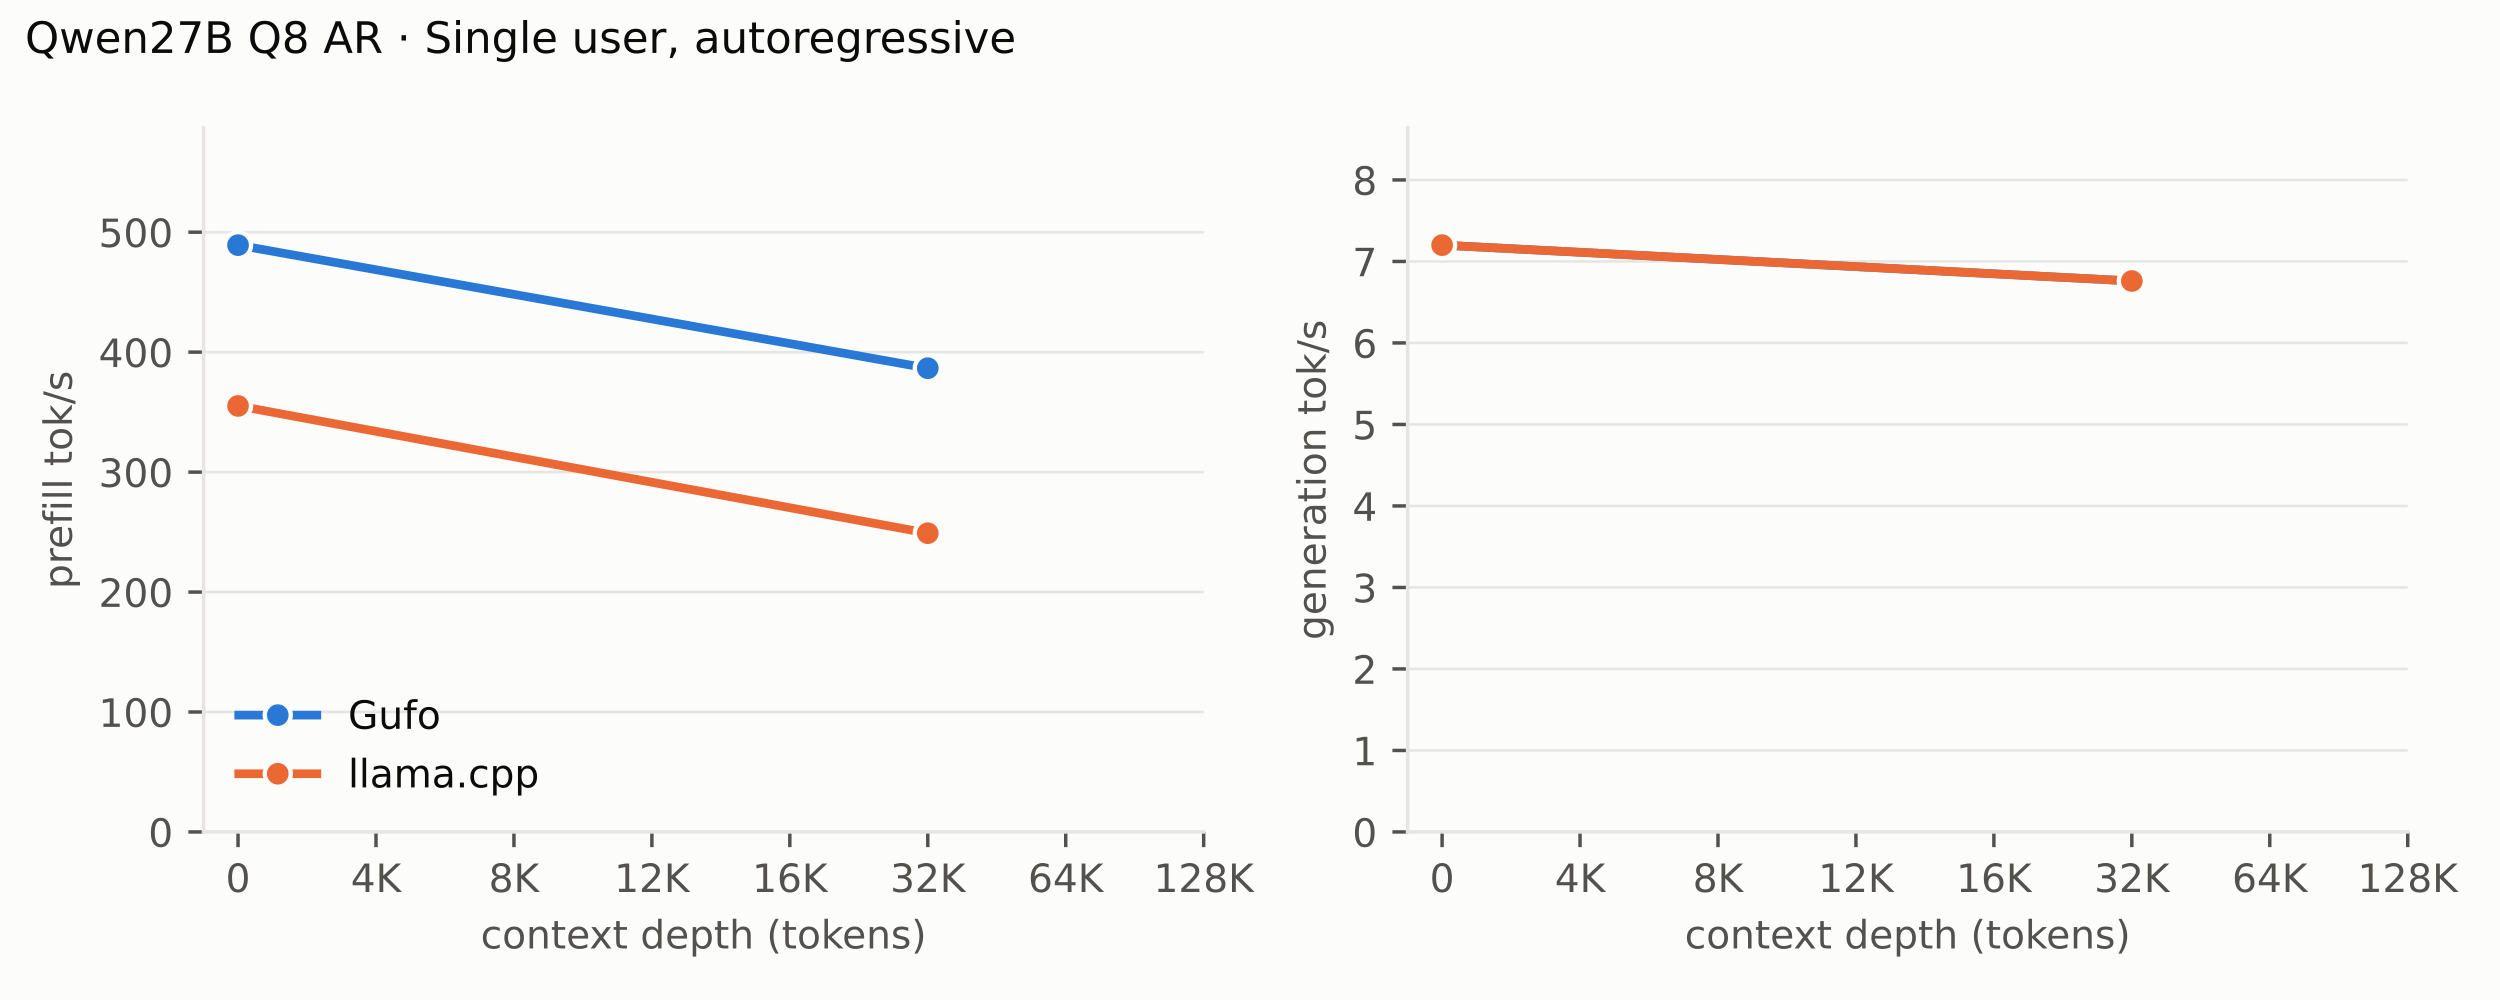
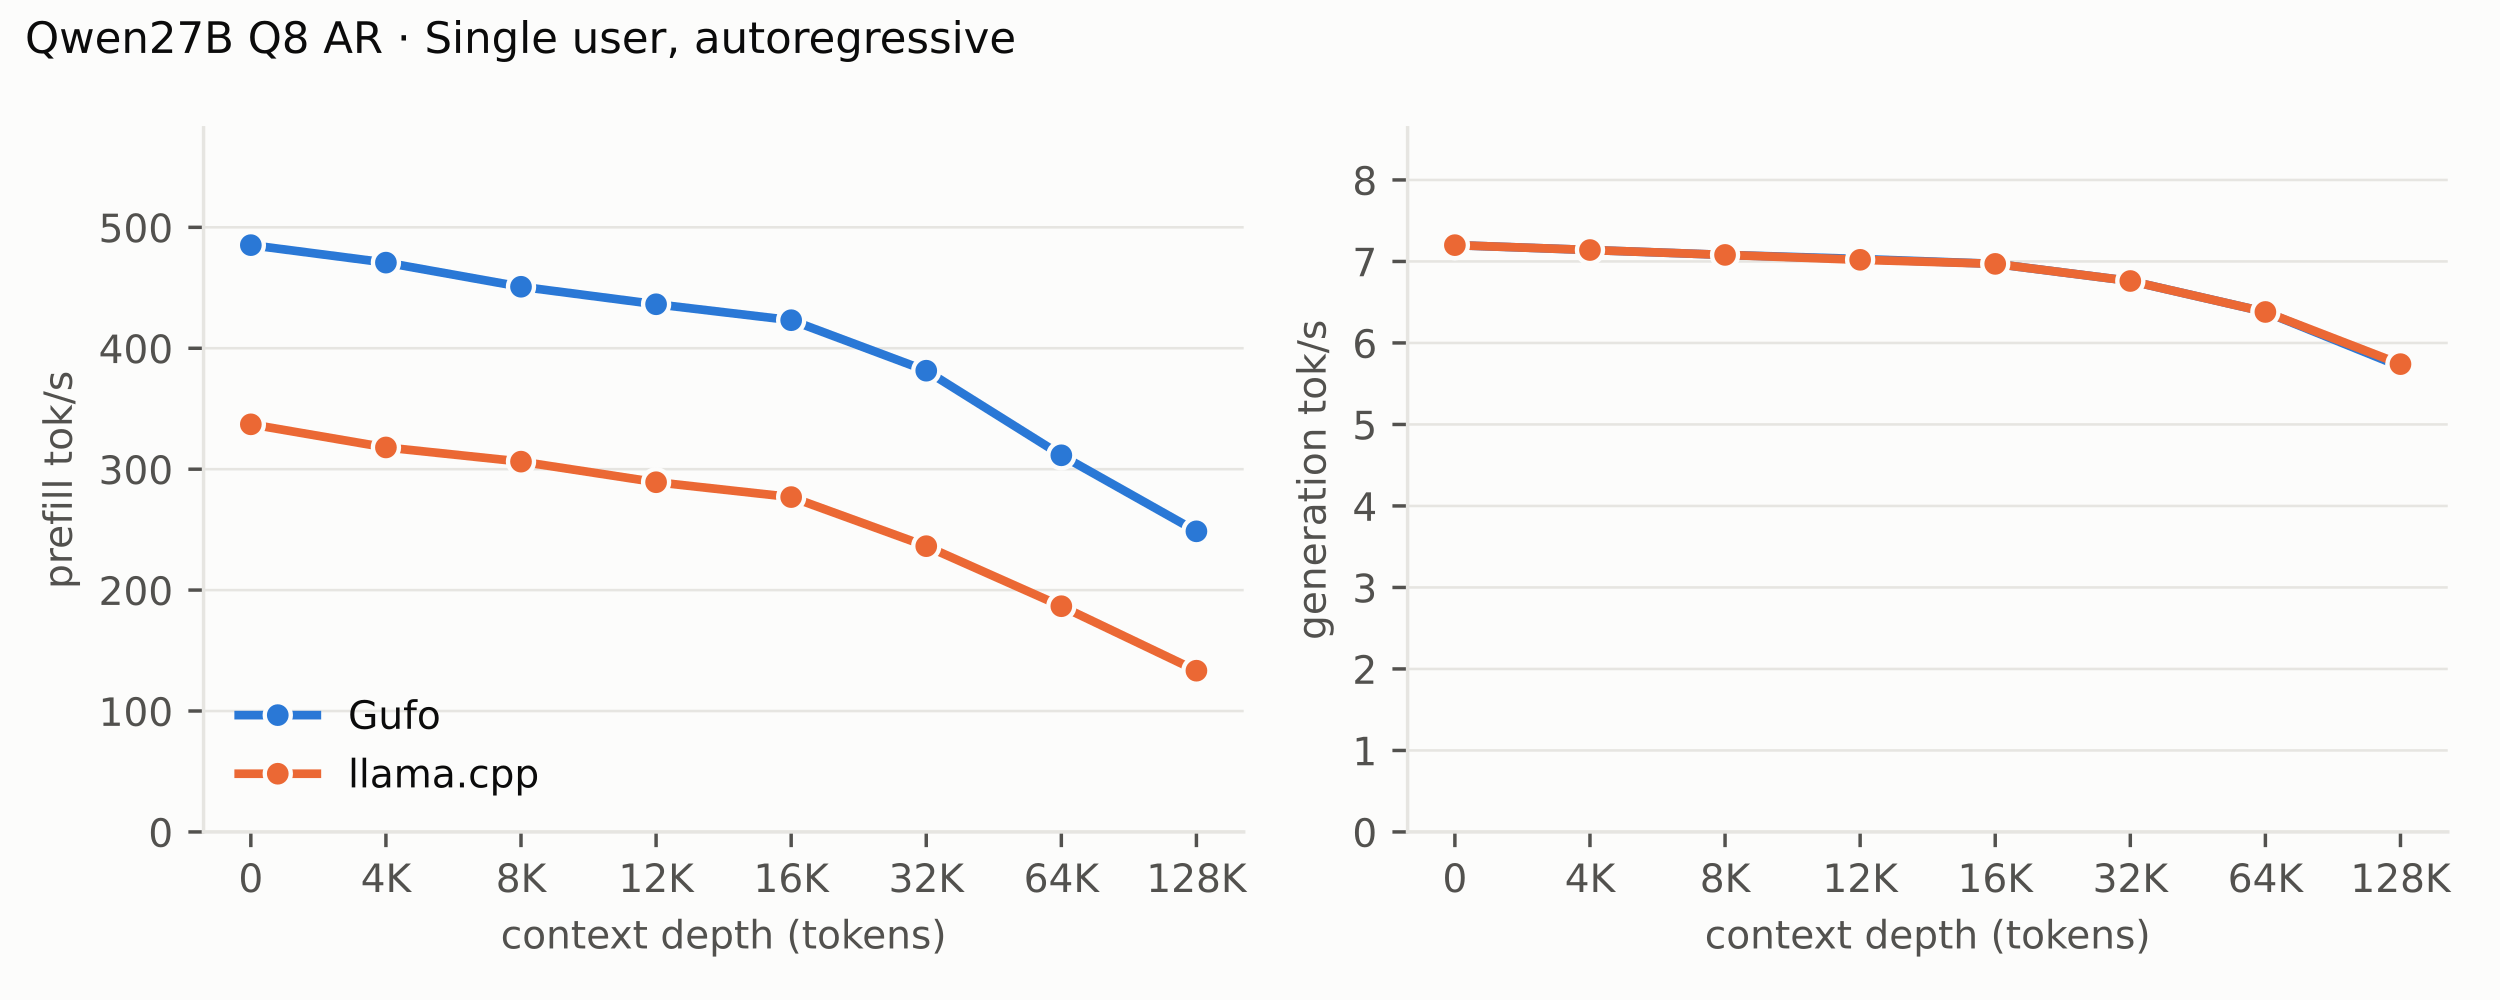
<svg xmlns="http://www.w3.org/2000/svg" xmlns:xlink="http://www.w3.org/1999/xlink" width="576pt" height="230.4pt" viewBox="0 0 576 230.4" version="1.1">
  <defs>
    <style type="text/css">*{stroke-linejoin: round; stroke-linecap: butt}</style>
  </defs>
  <g id="figure_1">
    <g id="patch_1">
      <path d="M 0 230.4 L 576 230.4 L 576 0 L 0 0 z " style="fill: #fcfcfb" />
    </g>
    <g id="axes_1">
      <g id="patch_2">
-         <path d="M 46.899 191.679 L 277.326 191.679 L 277.326 29.441 L 46.899 29.441 z " style="fill: #fcfcfb" />
+         <path d="M 46.899 191.679 L 286.549 191.679 L 286.549 29.441 L 46.899 29.441 z " style="fill: #fcfcfb" />
      </g>
      <g id="matplotlib.axis_1">
        <g id="xtick_1">
          <g id="line2d_1">
            <defs>
              <path id="m1ebf051f68" d="M 0 0 L 0 3.5 " style="stroke: #52514e; stroke-width: 0.8" />
            </defs>
            <g>
-               <use xlink:href="#m1ebf051f68" x="54.845" y="191.679" style="fill: #52514e; stroke: #52514e; stroke-width: 0.8" />
+               <use xlink:href="#m1ebf051f68" x="57.793" y="191.679" style="fill: #52514e; stroke: #52514e; stroke-width: 0.8" />
            </g>
          </g>
          <g id="text_1">
-             <text style="font-size: 9px; font-family: 'DejaVu Sans', 'Bitstream Vera Sans', 'Computer Modern Sans Serif', 'Lucida Grande', 'Verdana', 'Geneva', 'Lucid', 'Arial', 'Helvetica', 'Avant Garde', sans-serif; text-anchor: middle; fill: #52514e" x="54.845" y="205.517" transform="rotate(-0 54.84519 205.5172)">0</text>
+             <text style="font-size: 9px; font-family: 'DejaVu Sans', 'Bitstream Vera Sans', 'Computer Modern Sans Serif', 'Lucida Grande', 'Verdana', 'Geneva', 'Lucid', 'Arial', 'Helvetica', 'Avant Garde', sans-serif; text-anchor: middle; fill: #52514e" x="57.793" y="205.517" transform="rotate(-0 57.79261 205.5172)">0</text>
          </g>
        </g>
        <g id="xtick_2">
          <g id="line2d_2">
            <g>
-               <use xlink:href="#m1ebf051f68" x="86.628" y="191.679" style="fill: #52514e; stroke: #52514e; stroke-width: 0.8" />
+               <use xlink:href="#m1ebf051f68" x="88.916" y="191.679" style="fill: #52514e; stroke: #52514e; stroke-width: 0.8" />
            </g>
          </g>
          <g id="text_2">
-             <text style="font-size: 9px; font-family: 'DejaVu Sans', 'Bitstream Vera Sans', 'Computer Modern Sans Serif', 'Lucida Grande', 'Verdana', 'Geneva', 'Lucid', 'Arial', 'Helvetica', 'Avant Garde', sans-serif; text-anchor: middle; fill: #52514e" x="86.628" y="205.517" transform="rotate(-0 86.62814 205.5172)">4K</text>
+             <text style="font-size: 9px; font-family: 'DejaVu Sans', 'Bitstream Vera Sans', 'Computer Modern Sans Serif', 'Lucida Grande', 'Verdana', 'Geneva', 'Lucid', 'Arial', 'Helvetica', 'Avant Garde', sans-serif; text-anchor: middle; fill: #52514e" x="88.916" y="205.517" transform="rotate(-0 88.91593 205.5172)">4K</text>
          </g>
        </g>
        <g id="xtick_3">
          <g id="line2d_3">
            <g>
-               <use xlink:href="#m1ebf051f68" x="118.411" y="191.679" style="fill: #52514e; stroke: #52514e; stroke-width: 0.8" />
+               <use xlink:href="#m1ebf051f68" x="120.039" y="191.679" style="fill: #52514e; stroke: #52514e; stroke-width: 0.8" />
            </g>
          </g>
          <g id="text_3">
-             <text style="font-size: 9px; font-family: 'DejaVu Sans', 'Bitstream Vera Sans', 'Computer Modern Sans Serif', 'Lucida Grande', 'Verdana', 'Geneva', 'Lucid', 'Arial', 'Helvetica', 'Avant Garde', sans-serif; text-anchor: middle; fill: #52514e" x="118.411" y="205.517" transform="rotate(-0 118.4111 205.5172)">8K</text>
+             <text style="font-size: 9px; font-family: 'DejaVu Sans', 'Bitstream Vera Sans', 'Computer Modern Sans Serif', 'Lucida Grande', 'Verdana', 'Geneva', 'Lucid', 'Arial', 'Helvetica', 'Avant Garde', sans-serif; text-anchor: middle; fill: #52514e" x="120.039" y="205.517" transform="rotate(-0 120.0392 205.5172)">8K</text>
          </g>
        </g>
        <g id="xtick_4">
          <g id="line2d_4">
            <g>
-               <use xlink:href="#m1ebf051f68" x="150.194" y="191.679" style="fill: #52514e; stroke: #52514e; stroke-width: 0.8" />
+               <use xlink:href="#m1ebf051f68" x="151.163" y="191.679" style="fill: #52514e; stroke: #52514e; stroke-width: 0.8" />
            </g>
          </g>
          <g id="text_4">
-             <text style="font-size: 9px; font-family: 'DejaVu Sans', 'Bitstream Vera Sans', 'Computer Modern Sans Serif', 'Lucida Grande', 'Verdana', 'Geneva', 'Lucid', 'Arial', 'Helvetica', 'Avant Garde', sans-serif; text-anchor: middle; fill: #52514e" x="150.194" y="205.517" transform="rotate(-0 150.194 205.5172)">12K</text>
+             <text style="font-size: 9px; font-family: 'DejaVu Sans', 'Bitstream Vera Sans', 'Computer Modern Sans Serif', 'Lucida Grande', 'Verdana', 'Geneva', 'Lucid', 'Arial', 'Helvetica', 'Avant Garde', sans-serif; text-anchor: middle; fill: #52514e" x="151.163" y="205.517" transform="rotate(-0 151.1626 205.5172)">12K</text>
          </g>
        </g>
        <g id="xtick_5">
          <g id="line2d_5">
            <g>
-               <use xlink:href="#m1ebf051f68" x="181.977" y="191.679" style="fill: #52514e; stroke: #52514e; stroke-width: 0.8" />
+               <use xlink:href="#m1ebf051f68" x="182.286" y="191.679" style="fill: #52514e; stroke: #52514e; stroke-width: 0.8" />
            </g>
          </g>
          <g id="text_5">
-             <text style="font-size: 9px; font-family: 'DejaVu Sans', 'Bitstream Vera Sans', 'Computer Modern Sans Serif', 'Lucida Grande', 'Verdana', 'Geneva', 'Lucid', 'Arial', 'Helvetica', 'Avant Garde', sans-serif; text-anchor: middle; fill: #52514e" x="181.977" y="205.517" transform="rotate(-0 181.977 205.5172)">16K</text>
+             <text style="font-size: 9px; font-family: 'DejaVu Sans', 'Bitstream Vera Sans', 'Computer Modern Sans Serif', 'Lucida Grande', 'Verdana', 'Geneva', 'Lucid', 'Arial', 'Helvetica', 'Avant Garde', sans-serif; text-anchor: middle; fill: #52514e" x="182.286" y="205.517" transform="rotate(-0 182.2859 205.5172)">16K</text>
          </g>
        </g>
        <g id="xtick_6">
          <g id="line2d_6">
            <g>
-               <use xlink:href="#m1ebf051f68" x="213.76" y="191.679" style="fill: #52514e; stroke: #52514e; stroke-width: 0.8" />
+               <use xlink:href="#m1ebf051f68" x="213.409" y="191.679" style="fill: #52514e; stroke: #52514e; stroke-width: 0.8" />
            </g>
          </g>
          <g id="text_6">
-             <text style="font-size: 9px; font-family: 'DejaVu Sans', 'Bitstream Vera Sans', 'Computer Modern Sans Serif', 'Lucida Grande', 'Verdana', 'Geneva', 'Lucid', 'Arial', 'Helvetica', 'Avant Garde', sans-serif; text-anchor: middle; fill: #52514e" x="213.76" y="205.517" transform="rotate(-0 213.76 205.5172)">32K</text>
+             <text style="font-size: 9px; font-family: 'DejaVu Sans', 'Bitstream Vera Sans', 'Computer Modern Sans Serif', 'Lucida Grande', 'Verdana', 'Geneva', 'Lucid', 'Arial', 'Helvetica', 'Avant Garde', sans-serif; text-anchor: middle; fill: #52514e" x="213.409" y="205.517" transform="rotate(-0 213.4092 205.5172)">32K</text>
          </g>
        </g>
        <g id="xtick_7">
          <g id="line2d_7">
            <g>
-               <use xlink:href="#m1ebf051f68" x="245.543" y="191.679" style="fill: #52514e; stroke: #52514e; stroke-width: 0.8" />
+               <use xlink:href="#m1ebf051f68" x="244.533" y="191.679" style="fill: #52514e; stroke: #52514e; stroke-width: 0.8" />
            </g>
          </g>
          <g id="text_7">
-             <text style="font-size: 9px; font-family: 'DejaVu Sans', 'Bitstream Vera Sans', 'Computer Modern Sans Serif', 'Lucida Grande', 'Verdana', 'Geneva', 'Lucid', 'Arial', 'Helvetica', 'Avant Garde', sans-serif; text-anchor: middle; fill: #52514e" x="245.543" y="205.517" transform="rotate(-0 245.5429 205.5172)">64K</text>
+             <text style="font-size: 9px; font-family: 'DejaVu Sans', 'Bitstream Vera Sans', 'Computer Modern Sans Serif', 'Lucida Grande', 'Verdana', 'Geneva', 'Lucid', 'Arial', 'Helvetica', 'Avant Garde', sans-serif; text-anchor: middle; fill: #52514e" x="244.533" y="205.517" transform="rotate(-0 244.5325 205.5172)">64K</text>
          </g>
        </g>
        <g id="xtick_8">
          <g id="line2d_8">
            <g>
-               <use xlink:href="#m1ebf051f68" x="277.326" y="191.679" style="fill: #52514e; stroke: #52514e; stroke-width: 0.8" />
+               <use xlink:href="#m1ebf051f68" x="275.656" y="191.679" style="fill: #52514e; stroke: #52514e; stroke-width: 0.8" />
            </g>
          </g>
          <g id="text_8">
-             <text style="font-size: 9px; font-family: 'DejaVu Sans', 'Bitstream Vera Sans', 'Computer Modern Sans Serif', 'Lucida Grande', 'Verdana', 'Geneva', 'Lucid', 'Arial', 'Helvetica', 'Avant Garde', sans-serif; text-anchor: middle; fill: #52514e" x="277.326" y="205.517" transform="rotate(-0 277.3259 205.5172)">128K</text>
+             <text style="font-size: 9px; font-family: 'DejaVu Sans', 'Bitstream Vera Sans', 'Computer Modern Sans Serif', 'Lucida Grande', 'Verdana', 'Geneva', 'Lucid', 'Arial', 'Helvetica', 'Avant Garde', sans-serif; text-anchor: middle; fill: #52514e" x="275.656" y="205.517" transform="rotate(-0 275.6558 205.5172)">128K</text>
          </g>
        </g>
        <g id="text_9">
-           <text style="font-size: 9px; font-family: 'DejaVu Sans', 'Bitstream Vera Sans', 'Computer Modern Sans Serif', 'Lucida Grande', 'Verdana', 'Geneva', 'Lucid', 'Arial', 'Helvetica', 'Avant Garde', sans-serif; text-anchor: middle; fill: #52514e" x="162.113" y="218.518" transform="rotate(-0 162.1127 218.5179)">context depth (tokens)</text>
+           <text style="font-size: 9px; font-family: 'DejaVu Sans', 'Bitstream Vera Sans', 'Computer Modern Sans Serif', 'Lucida Grande', 'Verdana', 'Geneva', 'Lucid', 'Arial', 'Helvetica', 'Avant Garde', sans-serif; text-anchor: middle; fill: #52514e" x="166.724" y="218.518" transform="rotate(-0 166.7242 218.5179)">context depth (tokens)</text>
        </g>
      </g>
      <g id="matplotlib.axis_2">
        <g id="ytick_1">
          <g id="line2d_9">
-             <path d="M 46.899 191.679 L 277.326 191.679 " clip-path="url(#pd876394976)" style="fill: none; stroke: #e6e5e1; stroke-width: 0.6; stroke-linecap: square" />
+             <path d="M 46.899 191.679 L 286.549 191.679 " clip-path="url(#p2a533d99f1)" style="fill: none; stroke: #e6e5e1; stroke-width: 0.6; stroke-linecap: square" />
          </g>
          <g id="line2d_10">
            <defs>
              <path id="m680e5b1e24" d="M 0 0 L -3.5 0 " style="stroke: #52514e; stroke-width: 0.8" />
            </defs>
            <g>
              <use xlink:href="#m680e5b1e24" x="46.899" y="191.679" style="fill: #52514e; stroke: #52514e; stroke-width: 0.8" />
            </g>
          </g>
          <g id="text_10">
            <text style="font-size: 9px; font-family: 'DejaVu Sans', 'Bitstream Vera Sans', 'Computer Modern Sans Serif', 'Lucida Grande', 'Verdana', 'Geneva', 'Lucid', 'Arial', 'Helvetica', 'Avant Garde', sans-serif; text-anchor: end; fill: #52514e" x="39.899" y="195.098" transform="rotate(-0 39.89945 195.0982)">0</text>
          </g>
        </g>
        <g id="ytick_2">
          <g id="line2d_11">
-             <path d="M 46.899 164.044 L 277.326 164.044 " clip-path="url(#pd876394976)" style="fill: none; stroke: #e6e5e1; stroke-width: 0.6; stroke-linecap: square" />
+             <path d="M 46.899 163.818 L 286.549 163.818 " clip-path="url(#p2a533d99f1)" style="fill: none; stroke: #e6e5e1; stroke-width: 0.6; stroke-linecap: square" />
          </g>
          <g id="line2d_12">
            <g>
-               <use xlink:href="#m680e5b1e24" x="46.899" y="164.044" style="fill: #52514e; stroke: #52514e; stroke-width: 0.8" />
+               <use xlink:href="#m680e5b1e24" x="46.899" y="163.818" style="fill: #52514e; stroke: #52514e; stroke-width: 0.8" />
            </g>
          </g>
          <g id="text_11">
-             <text style="font-size: 9px; font-family: 'DejaVu Sans', 'Bitstream Vera Sans', 'Computer Modern Sans Serif', 'Lucida Grande', 'Verdana', 'Geneva', 'Lucid', 'Arial', 'Helvetica', 'Avant Garde', sans-serif; text-anchor: end; fill: #52514e" x="39.899" y="167.463" transform="rotate(-0 39.89945 167.4627)">100</text>
+             <text style="font-size: 9px; font-family: 'DejaVu Sans', 'Bitstream Vera Sans', 'Computer Modern Sans Serif', 'Lucida Grande', 'Verdana', 'Geneva', 'Lucid', 'Arial', 'Helvetica', 'Avant Garde', sans-serif; text-anchor: end; fill: #52514e" x="39.899" y="167.237" transform="rotate(-0 39.89945 167.2371)">100</text>
          </g>
        </g>
        <g id="ytick_3">
          <g id="line2d_13">
-             <path d="M 46.899 136.408 L 277.326 136.408 " clip-path="url(#pd876394976)" style="fill: none; stroke: #e6e5e1; stroke-width: 0.6; stroke-linecap: square" />
+             <path d="M 46.899 135.957 L 286.549 135.957 " clip-path="url(#p2a533d99f1)" style="fill: none; stroke: #e6e5e1; stroke-width: 0.6; stroke-linecap: square" />
          </g>
          <g id="line2d_14">
            <g>
-               <use xlink:href="#m680e5b1e24" x="46.899" y="136.408" style="fill: #52514e; stroke: #52514e; stroke-width: 0.8" />
+               <use xlink:href="#m680e5b1e24" x="46.899" y="135.957" style="fill: #52514e; stroke: #52514e; stroke-width: 0.8" />
            </g>
          </g>
          <g id="text_12">
-             <text style="font-size: 9px; font-family: 'DejaVu Sans', 'Bitstream Vera Sans', 'Computer Modern Sans Serif', 'Lucida Grande', 'Verdana', 'Geneva', 'Lucid', 'Arial', 'Helvetica', 'Avant Garde', sans-serif; text-anchor: end; fill: #52514e" x="39.899" y="139.827" transform="rotate(-0 39.89945 139.8271)">200</text>
+             <text style="font-size: 9px; font-family: 'DejaVu Sans', 'Bitstream Vera Sans', 'Computer Modern Sans Serif', 'Lucida Grande', 'Verdana', 'Geneva', 'Lucid', 'Arial', 'Helvetica', 'Avant Garde', sans-serif; text-anchor: end; fill: #52514e" x="39.899" y="139.376" transform="rotate(-0 39.89945 139.376)">200</text>
          </g>
        </g>
        <g id="ytick_4">
          <g id="line2d_15">
-             <path d="M 46.899 108.773 L 277.326 108.773 " clip-path="url(#pd876394976)" style="fill: none; stroke: #e6e5e1; stroke-width: 0.6; stroke-linecap: square" />
+             <path d="M 46.899 108.096 L 286.549 108.096 " clip-path="url(#p2a533d99f1)" style="fill: none; stroke: #e6e5e1; stroke-width: 0.6; stroke-linecap: square" />
          </g>
          <g id="line2d_16">
            <g>
-               <use xlink:href="#m680e5b1e24" x="46.899" y="108.773" style="fill: #52514e; stroke: #52514e; stroke-width: 0.8" />
+               <use xlink:href="#m680e5b1e24" x="46.899" y="108.096" style="fill: #52514e; stroke: #52514e; stroke-width: 0.8" />
            </g>
          </g>
          <g id="text_13">
-             <text style="font-size: 9px; font-family: 'DejaVu Sans', 'Bitstream Vera Sans', 'Computer Modern Sans Serif', 'Lucida Grande', 'Verdana', 'Geneva', 'Lucid', 'Arial', 'Helvetica', 'Avant Garde', sans-serif; text-anchor: end; fill: #52514e" x="39.899" y="112.192" transform="rotate(-0 39.89945 112.1915)">300</text>
+             <text style="font-size: 9px; font-family: 'DejaVu Sans', 'Bitstream Vera Sans', 'Computer Modern Sans Serif', 'Lucida Grande', 'Verdana', 'Geneva', 'Lucid', 'Arial', 'Helvetica', 'Avant Garde', sans-serif; text-anchor: end; fill: #52514e" x="39.899" y="111.515" transform="rotate(-0 39.89945 111.5149)">300</text>
          </g>
        </g>
        <g id="ytick_5">
          <g id="line2d_17">
-             <path d="M 46.899 81.137 L 277.326 81.137 " clip-path="url(#pd876394976)" style="fill: none; stroke: #e6e5e1; stroke-width: 0.6; stroke-linecap: square" />
+             <path d="M 46.899 80.235 L 286.549 80.235 " clip-path="url(#p2a533d99f1)" style="fill: none; stroke: #e6e5e1; stroke-width: 0.6; stroke-linecap: square" />
          </g>
          <g id="line2d_18">
            <g>
-               <use xlink:href="#m680e5b1e24" x="46.899" y="81.137" style="fill: #52514e; stroke: #52514e; stroke-width: 0.8" />
+               <use xlink:href="#m680e5b1e24" x="46.899" y="80.235" style="fill: #52514e; stroke: #52514e; stroke-width: 0.8" />
            </g>
          </g>
          <g id="text_14">
-             <text style="font-size: 9px; font-family: 'DejaVu Sans', 'Bitstream Vera Sans', 'Computer Modern Sans Serif', 'Lucida Grande', 'Verdana', 'Geneva', 'Lucid', 'Arial', 'Helvetica', 'Avant Garde', sans-serif; text-anchor: end; fill: #52514e" x="39.899" y="84.556" transform="rotate(-0 39.89945 84.55594)">400</text>
+             <text style="font-size: 9px; font-family: 'DejaVu Sans', 'Bitstream Vera Sans', 'Computer Modern Sans Serif', 'Lucida Grande', 'Verdana', 'Geneva', 'Lucid', 'Arial', 'Helvetica', 'Avant Garde', sans-serif; text-anchor: end; fill: #52514e" x="39.899" y="83.654" transform="rotate(-0 39.89945 83.65385)">400</text>
          </g>
        </g>
        <g id="ytick_6">
          <g id="line2d_19">
-             <path d="M 46.899 53.501 L 277.326 53.501 " clip-path="url(#pd876394976)" style="fill: none; stroke: #e6e5e1; stroke-width: 0.6; stroke-linecap: square" />
+             <path d="M 46.899 52.374 L 286.549 52.374 " clip-path="url(#p2a533d99f1)" style="fill: none; stroke: #e6e5e1; stroke-width: 0.6; stroke-linecap: square" />
          </g>
          <g id="line2d_20">
            <g>
-               <use xlink:href="#m680e5b1e24" x="46.899" y="53.501" style="fill: #52514e; stroke: #52514e; stroke-width: 0.8" />
+               <use xlink:href="#m680e5b1e24" x="46.899" y="52.374" style="fill: #52514e; stroke: #52514e; stroke-width: 0.8" />
            </g>
          </g>
          <g id="text_15">
-             <text style="font-size: 9px; font-family: 'DejaVu Sans', 'Bitstream Vera Sans', 'Computer Modern Sans Serif', 'Lucida Grande', 'Verdana', 'Geneva', 'Lucid', 'Arial', 'Helvetica', 'Avant Garde', sans-serif; text-anchor: end; fill: #52514e" x="39.899" y="56.92" transform="rotate(-0 39.89945 56.92036)">500</text>
+             <text style="font-size: 9px; font-family: 'DejaVu Sans', 'Bitstream Vera Sans', 'Computer Modern Sans Serif', 'Lucida Grande', 'Verdana', 'Geneva', 'Lucid', 'Arial', 'Helvetica', 'Avant Garde', sans-serif; text-anchor: end; fill: #52514e" x="39.899" y="55.793" transform="rotate(-0 39.89945 55.79275)">500</text>
          </g>
        </g>
        <g id="text_16">
          <text style="font-size: 9px; font-family: 'DejaVu Sans', 'Bitstream Vera Sans', 'Computer Modern Sans Serif', 'Lucida Grande', 'Verdana', 'Geneva', 'Lucid', 'Arial', 'Helvetica', 'Avant Garde', sans-serif; text-anchor: middle; fill: #52514e" x="16.559" y="110.56" transform="rotate(-90 16.55859 110.56)">prefill tok/s</text>
        </g>
      </g>
      <g id="line2d_21">
-         <path d="M 54.845 56.481 L 213.76 84.837 " clip-path="url(#pd876394976)" style="fill: none; stroke: #2a78d6; stroke-width: 2; stroke-linecap: square" />
+         <path d="M 57.793 56.481 L 88.916 60.509 L 120.039 66.07 L 151.163 70.102 L 182.286 73.774 L 213.409 85.409 L 244.533 104.9 L 275.656 122.417 " clip-path="url(#p2a533d99f1)" style="fill: none; stroke: #2a78d6; stroke-width: 2; stroke-linecap: square" />
        <defs>
          <path id="m91930ba968" d="M 0 3 C 0.796 3 1.559 2.684 2.121 2.121 C 2.684 1.559 3 0.796 3 0 C 3 -0.796 2.684 -1.559 2.121 -2.121 C 1.559 -2.684 0.796 -3 0 -3 C -0.796 -3 -1.559 -2.684 -2.121 -2.121 C -2.684 -1.559 -3 -0.796 -3 0 C -3 0.796 -2.684 1.559 -2.121 2.121 C -1.559 2.684 -0.796 3 0 3 z " style="stroke: #fcfcfb" />
        </defs>
-         <g clip-path="url(#pd876394976)">
-           <use xlink:href="#m91930ba968" x="54.845" y="56.481" style="fill: #2a78d6; stroke: #fcfcfb" />
-           <use xlink:href="#m91930ba968" x="213.76" y="84.837" style="fill: #2a78d6; stroke: #fcfcfb" />
+         <g clip-path="url(#p2a533d99f1)">
+           <use xlink:href="#m91930ba968" x="57.793" y="56.481" style="fill: #2a78d6; stroke: #fcfcfb" />
+           <use xlink:href="#m91930ba968" x="88.916" y="60.509" style="fill: #2a78d6; stroke: #fcfcfb" />
+           <use xlink:href="#m91930ba968" x="120.039" y="66.07" style="fill: #2a78d6; stroke: #fcfcfb" />
+           <use xlink:href="#m91930ba968" x="151.163" y="70.102" style="fill: #2a78d6; stroke: #fcfcfb" />
+           <use xlink:href="#m91930ba968" x="182.286" y="73.774" style="fill: #2a78d6; stroke: #fcfcfb" />
+           <use xlink:href="#m91930ba968" x="213.409" y="85.409" style="fill: #2a78d6; stroke: #fcfcfb" />
+           <use xlink:href="#m91930ba968" x="244.533" y="104.9" style="fill: #2a78d6; stroke: #fcfcfb" />
+           <use xlink:href="#m91930ba968" x="275.656" y="122.417" style="fill: #2a78d6; stroke: #fcfcfb" />
        </g>
      </g>
      <g id="line2d_22">
-         <path d="M 54.845 93.526 L 213.76 122.847 " clip-path="url(#pd876394976)" style="fill: none; stroke: #eb6834; stroke-width: 2; stroke-linecap: square" />
+         <path d="M 57.793 97.765 L 88.916 103.092 L 120.039 106.363 L 151.163 111.108 L 182.286 114.529 L 213.409 125.838 L 244.533 139.671 L 275.656 154.529 " clip-path="url(#p2a533d99f1)" style="fill: none; stroke: #eb6834; stroke-width: 2; stroke-linecap: square" />
        <defs>
          <path id="ma0614988b8" d="M 0 3 C 0.796 3 1.559 2.684 2.121 2.121 C 2.684 1.559 3 0.796 3 0 C 3 -0.796 2.684 -1.559 2.121 -2.121 C 1.559 -2.684 0.796 -3 0 -3 C -0.796 -3 -1.559 -2.684 -2.121 -2.121 C -2.684 -1.559 -3 -0.796 -3 0 C -3 0.796 -2.684 1.559 -2.121 2.121 C -1.559 2.684 -0.796 3 0 3 z " style="stroke: #fcfcfb" />
        </defs>
-         <g clip-path="url(#pd876394976)">
-           <use xlink:href="#ma0614988b8" x="54.845" y="93.526" style="fill: #eb6834; stroke: #fcfcfb" />
-           <use xlink:href="#ma0614988b8" x="213.76" y="122.847" style="fill: #eb6834; stroke: #fcfcfb" />
+         <g clip-path="url(#p2a533d99f1)">
+           <use xlink:href="#ma0614988b8" x="57.793" y="97.765" style="fill: #eb6834; stroke: #fcfcfb" />
+           <use xlink:href="#ma0614988b8" x="88.916" y="103.092" style="fill: #eb6834; stroke: #fcfcfb" />
+           <use xlink:href="#ma0614988b8" x="120.039" y="106.363" style="fill: #eb6834; stroke: #fcfcfb" />
+           <use xlink:href="#ma0614988b8" x="151.163" y="111.108" style="fill: #eb6834; stroke: #fcfcfb" />
+           <use xlink:href="#ma0614988b8" x="182.286" y="114.529" style="fill: #eb6834; stroke: #fcfcfb" />
+           <use xlink:href="#ma0614988b8" x="213.409" y="125.838" style="fill: #eb6834; stroke: #fcfcfb" />
+           <use xlink:href="#ma0614988b8" x="244.533" y="139.671" style="fill: #eb6834; stroke: #fcfcfb" />
+           <use xlink:href="#ma0614988b8" x="275.656" y="154.529" style="fill: #eb6834; stroke: #fcfcfb" />
        </g>
      </g>
      <g id="patch_3">
        <path d="M 46.899 191.679 L 46.899 29.441 " style="fill: none; stroke: #e6e5e1; stroke-width: 0.8; stroke-linejoin: miter; stroke-linecap: square" />
      </g>
      <g id="patch_4">
-         <path d="M 46.899 191.679 L 277.326 191.679 " style="fill: none; stroke: #e6e5e1; stroke-width: 0.8; stroke-linejoin: miter; stroke-linecap: square" />
+         <path d="M 46.899 191.679 L 286.549 191.679 " style="fill: none; stroke: #e6e5e1; stroke-width: 0.8; stroke-linejoin: miter; stroke-linecap: square" />
      </g>
      <g id="legend_1">
        <g id="line2d_23">
          <path d="M 54.999 164.766 L 63.999 164.766 L 72.999 164.766 " style="fill: none; stroke: #2a78d6; stroke-width: 2; stroke-linecap: square" />
          <g>
            <use xlink:href="#m91930ba968" x="63.999" y="164.766" style="fill: #2a78d6; stroke: #fcfcfb" />
          </g>
        </g>
        <g id="text_17">
          <text style="font-size: 9px; font-family: 'DejaVu Sans', 'Bitstream Vera Sans', 'Computer Modern Sans Serif', 'Lucida Grande', 'Verdana', 'Geneva', 'Lucid', 'Arial', 'Helvetica', 'Avant Garde', sans-serif; text-anchor: start; fill: #0b0b0b" x="80.199" y="167.916" transform="rotate(-0 80.19945 167.9165)">Gufo</text>
        </g>
        <g id="line2d_24">
          <path d="M 54.999 178.267 L 63.999 178.267 L 72.999 178.267 " style="fill: none; stroke: #eb6834; stroke-width: 2; stroke-linecap: square" />
          <g>
            <use xlink:href="#ma0614988b8" x="63.999" y="178.267" style="fill: #eb6834; stroke: #fcfcfb" />
          </g>
        </g>
        <g id="text_18">
          <text style="font-size: 9px; font-family: 'DejaVu Sans', 'Bitstream Vera Sans', 'Computer Modern Sans Serif', 'Lucida Grande', 'Verdana', 'Geneva', 'Lucid', 'Arial', 'Helvetica', 'Avant Garde', sans-serif; text-anchor: start; fill: #0b0b0b" x="80.199" y="181.417" transform="rotate(-0 80.19945 181.4172)">llama.cpp</text>
        </g>
      </g>
    </g>
    <g id="axes_2">
      <g id="patch_5">
-         <path d="M 324.313 191.679 L 554.74 191.679 L 554.74 29.441 L 324.313 29.441 z " style="fill: #fcfcfb" />
+         <path d="M 324.313 191.679 L 563.963 191.679 L 563.963 29.441 L 324.313 29.441 z " style="fill: #fcfcfb" />
      </g>
      <g id="matplotlib.axis_3">
        <g id="xtick_9">
          <g id="line2d_25">
            <g>
-               <use xlink:href="#m1ebf051f68" x="332.259" y="191.679" style="fill: #52514e; stroke: #52514e; stroke-width: 0.8" />
+               <use xlink:href="#m1ebf051f68" x="335.206" y="191.679" style="fill: #52514e; stroke: #52514e; stroke-width: 0.8" />
            </g>
          </g>
          <g id="text_19">
-             <text style="font-size: 9px; font-family: 'DejaVu Sans', 'Bitstream Vera Sans', 'Computer Modern Sans Serif', 'Lucida Grande', 'Verdana', 'Geneva', 'Lucid', 'Arial', 'Helvetica', 'Avant Garde', sans-serif; text-anchor: middle; fill: #52514e" x="332.259" y="205.517" transform="rotate(-0 332.2589 205.5172)">0</text>
+             <text style="font-size: 9px; font-family: 'DejaVu Sans', 'Bitstream Vera Sans', 'Computer Modern Sans Serif', 'Lucida Grande', 'Verdana', 'Geneva', 'Lucid', 'Arial', 'Helvetica', 'Avant Garde', sans-serif; text-anchor: middle; fill: #52514e" x="335.206" y="205.517" transform="rotate(-0 335.2064 205.5172)">0</text>
          </g>
        </g>
        <g id="xtick_10">
          <g id="line2d_26">
            <g>
-               <use xlink:href="#m1ebf051f68" x="364.042" y="191.679" style="fill: #52514e; stroke: #52514e; stroke-width: 0.8" />
+               <use xlink:href="#m1ebf051f68" x="366.33" y="191.679" style="fill: #52514e; stroke: #52514e; stroke-width: 0.8" />
            </g>
          </g>
          <g id="text_20">
-             <text style="font-size: 9px; font-family: 'DejaVu Sans', 'Bitstream Vera Sans', 'Computer Modern Sans Serif', 'Lucida Grande', 'Verdana', 'Geneva', 'Lucid', 'Arial', 'Helvetica', 'Avant Garde', sans-serif; text-anchor: middle; fill: #52514e" x="364.042" y="205.517" transform="rotate(-0 364.0419 205.5172)">4K</text>
+             <text style="font-size: 9px; font-family: 'DejaVu Sans', 'Bitstream Vera Sans', 'Computer Modern Sans Serif', 'Lucida Grande', 'Verdana', 'Geneva', 'Lucid', 'Arial', 'Helvetica', 'Avant Garde', sans-serif; text-anchor: middle; fill: #52514e" x="366.33" y="205.517" transform="rotate(-0 366.3297 205.5172)">4K</text>
          </g>
        </g>
        <g id="xtick_11">
          <g id="line2d_27">
            <g>
-               <use xlink:href="#m1ebf051f68" x="395.825" y="191.679" style="fill: #52514e; stroke: #52514e; stroke-width: 0.8" />
+               <use xlink:href="#m1ebf051f68" x="397.453" y="191.679" style="fill: #52514e; stroke: #52514e; stroke-width: 0.8" />
            </g>
          </g>
          <g id="text_21">
-             <text style="font-size: 9px; font-family: 'DejaVu Sans', 'Bitstream Vera Sans', 'Computer Modern Sans Serif', 'Lucida Grande', 'Verdana', 'Geneva', 'Lucid', 'Arial', 'Helvetica', 'Avant Garde', sans-serif; text-anchor: middle; fill: #52514e" x="395.825" y="205.517" transform="rotate(-0 395.8248 205.5172)">8K</text>
+             <text style="font-size: 9px; font-family: 'DejaVu Sans', 'Bitstream Vera Sans', 'Computer Modern Sans Serif', 'Lucida Grande', 'Verdana', 'Geneva', 'Lucid', 'Arial', 'Helvetica', 'Avant Garde', sans-serif; text-anchor: middle; fill: #52514e" x="397.453" y="205.517" transform="rotate(-0 397.453 205.5172)">8K</text>
          </g>
        </g>
        <g id="xtick_12">
          <g id="line2d_28">
            <g>
-               <use xlink:href="#m1ebf051f68" x="427.608" y="191.679" style="fill: #52514e; stroke: #52514e; stroke-width: 0.8" />
+               <use xlink:href="#m1ebf051f68" x="428.576" y="191.679" style="fill: #52514e; stroke: #52514e; stroke-width: 0.8" />
            </g>
          </g>
          <g id="text_22">
-             <text style="font-size: 9px; font-family: 'DejaVu Sans', 'Bitstream Vera Sans', 'Computer Modern Sans Serif', 'Lucida Grande', 'Verdana', 'Geneva', 'Lucid', 'Arial', 'Helvetica', 'Avant Garde', sans-serif; text-anchor: middle; fill: #52514e" x="427.608" y="205.517" transform="rotate(-0 427.6078 205.5172)">12K</text>
+             <text style="font-size: 9px; font-family: 'DejaVu Sans', 'Bitstream Vera Sans', 'Computer Modern Sans Serif', 'Lucida Grande', 'Verdana', 'Geneva', 'Lucid', 'Arial', 'Helvetica', 'Avant Garde', sans-serif; text-anchor: middle; fill: #52514e" x="428.576" y="205.517" transform="rotate(-0 428.5763 205.5172)">12K</text>
          </g>
        </g>
        <g id="xtick_13">
          <g id="line2d_29">
            <g>
-               <use xlink:href="#m1ebf051f68" x="459.391" y="191.679" style="fill: #52514e; stroke: #52514e; stroke-width: 0.8" />
+               <use xlink:href="#m1ebf051f68" x="459.7" y="191.679" style="fill: #52514e; stroke: #52514e; stroke-width: 0.8" />
            </g>
          </g>
          <g id="text_23">
-             <text style="font-size: 9px; font-family: 'DejaVu Sans', 'Bitstream Vera Sans', 'Computer Modern Sans Serif', 'Lucida Grande', 'Verdana', 'Geneva', 'Lucid', 'Arial', 'Helvetica', 'Avant Garde', sans-serif; text-anchor: middle; fill: #52514e" x="459.391" y="205.517" transform="rotate(-0 459.3908 205.5172)">16K</text>
+             <text style="font-size: 9px; font-family: 'DejaVu Sans', 'Bitstream Vera Sans', 'Computer Modern Sans Serif', 'Lucida Grande', 'Verdana', 'Geneva', 'Lucid', 'Arial', 'Helvetica', 'Avant Garde', sans-serif; text-anchor: middle; fill: #52514e" x="459.7" y="205.517" transform="rotate(-0 459.6996 205.5172)">16K</text>
          </g>
        </g>
        <g id="xtick_14">
          <g id="line2d_30">
            <g>
-               <use xlink:href="#m1ebf051f68" x="491.174" y="191.679" style="fill: #52514e; stroke: #52514e; stroke-width: 0.8" />
+               <use xlink:href="#m1ebf051f68" x="490.823" y="191.679" style="fill: #52514e; stroke: #52514e; stroke-width: 0.8" />
            </g>
          </g>
          <g id="text_24">
-             <text style="font-size: 9px; font-family: 'DejaVu Sans', 'Bitstream Vera Sans', 'Computer Modern Sans Serif', 'Lucida Grande', 'Verdana', 'Geneva', 'Lucid', 'Arial', 'Helvetica', 'Avant Garde', sans-serif; text-anchor: middle; fill: #52514e" x="491.174" y="205.517" transform="rotate(-0 491.1737 205.5172)">32K</text>
+             <text style="font-size: 9px; font-family: 'DejaVu Sans', 'Bitstream Vera Sans', 'Computer Modern Sans Serif', 'Lucida Grande', 'Verdana', 'Geneva', 'Lucid', 'Arial', 'Helvetica', 'Avant Garde', sans-serif; text-anchor: middle; fill: #52514e" x="490.823" y="205.517" transform="rotate(-0 490.823 205.5172)">32K</text>
          </g>
        </g>
        <g id="xtick_15">
          <g id="line2d_31">
            <g>
-               <use xlink:href="#m1ebf051f68" x="522.957" y="191.679" style="fill: #52514e; stroke: #52514e; stroke-width: 0.8" />
+               <use xlink:href="#m1ebf051f68" x="521.946" y="191.679" style="fill: #52514e; stroke: #52514e; stroke-width: 0.8" />
            </g>
          </g>
          <g id="text_25">
-             <text style="font-size: 9px; font-family: 'DejaVu Sans', 'Bitstream Vera Sans', 'Computer Modern Sans Serif', 'Lucida Grande', 'Verdana', 'Geneva', 'Lucid', 'Arial', 'Helvetica', 'Avant Garde', sans-serif; text-anchor: middle; fill: #52514e" x="522.957" y="205.517" transform="rotate(-0 522.9567 205.5172)">64K</text>
+             <text style="font-size: 9px; font-family: 'DejaVu Sans', 'Bitstream Vera Sans', 'Computer Modern Sans Serif', 'Lucida Grande', 'Verdana', 'Geneva', 'Lucid', 'Arial', 'Helvetica', 'Avant Garde', sans-serif; text-anchor: middle; fill: #52514e" x="521.946" y="205.517" transform="rotate(-0 521.9463 205.5172)">64K</text>
          </g>
        </g>
        <g id="xtick_16">
          <g id="line2d_32">
            <g>
-               <use xlink:href="#m1ebf051f68" x="554.74" y="191.679" style="fill: #52514e; stroke: #52514e; stroke-width: 0.8" />
+               <use xlink:href="#m1ebf051f68" x="553.07" y="191.679" style="fill: #52514e; stroke: #52514e; stroke-width: 0.8" />
            </g>
          </g>
          <g id="text_26">
-             <text style="font-size: 9px; font-family: 'DejaVu Sans', 'Bitstream Vera Sans', 'Computer Modern Sans Serif', 'Lucida Grande', 'Verdana', 'Geneva', 'Lucid', 'Arial', 'Helvetica', 'Avant Garde', sans-serif; text-anchor: middle; fill: #52514e" x="554.74" y="205.517" transform="rotate(-0 554.7396 205.5172)">128K</text>
+             <text style="font-size: 9px; font-family: 'DejaVu Sans', 'Bitstream Vera Sans', 'Computer Modern Sans Serif', 'Lucida Grande', 'Verdana', 'Geneva', 'Lucid', 'Arial', 'Helvetica', 'Avant Garde', sans-serif; text-anchor: middle; fill: #52514e" x="553.07" y="205.517" transform="rotate(-0 553.0696 205.5172)">128K</text>
          </g>
        </g>
        <g id="text_27">
-           <text style="font-size: 9px; font-family: 'DejaVu Sans', 'Bitstream Vera Sans', 'Computer Modern Sans Serif', 'Lucida Grande', 'Verdana', 'Geneva', 'Lucid', 'Arial', 'Helvetica', 'Avant Garde', sans-serif; text-anchor: middle; fill: #52514e" x="439.526" y="218.518" transform="rotate(-0 439.5264 218.5179)">context depth (tokens)</text>
+           <text style="font-size: 9px; font-family: 'DejaVu Sans', 'Bitstream Vera Sans', 'Computer Modern Sans Serif', 'Lucida Grande', 'Verdana', 'Geneva', 'Lucid', 'Arial', 'Helvetica', 'Avant Garde', sans-serif; text-anchor: middle; fill: #52514e" x="444.138" y="218.518" transform="rotate(-0 444.138 218.5179)">context depth (tokens)</text>
        </g>
      </g>
      <g id="matplotlib.axis_4">
        <g id="ytick_7">
          <g id="line2d_33">
-             <path d="M 324.313 191.679 L 554.74 191.679 " clip-path="url(#pa3b295da22)" style="fill: none; stroke: #e6e5e1; stroke-width: 0.6; stroke-linecap: square" />
+             <path d="M 324.313 191.679 L 563.963 191.679 " clip-path="url(#pfdaf349feb)" style="fill: none; stroke: #e6e5e1; stroke-width: 0.6; stroke-linecap: square" />
          </g>
          <g id="line2d_34">
            <g>
              <use xlink:href="#m680e5b1e24" x="324.313" y="191.679" style="fill: #52514e; stroke: #52514e; stroke-width: 0.8" />
            </g>
          </g>
          <g id="text_28">
            <text style="font-size: 9px; font-family: 'DejaVu Sans', 'Bitstream Vera Sans', 'Computer Modern Sans Serif', 'Lucida Grande', 'Verdana', 'Geneva', 'Lucid', 'Arial', 'Helvetica', 'Avant Garde', sans-serif; text-anchor: end; fill: #52514e" x="317.313" y="195.098" transform="rotate(-0 317.3132 195.0982)">0</text>
          </g>
        </g>
        <g id="ytick_8">
          <g id="line2d_35">
-             <path d="M 324.313 172.902 L 554.74 172.902 " clip-path="url(#pa3b295da22)" style="fill: none; stroke: #e6e5e1; stroke-width: 0.6; stroke-linecap: square" />
+             <path d="M 324.313 172.902 L 563.963 172.902 " clip-path="url(#pfdaf349feb)" style="fill: none; stroke: #e6e5e1; stroke-width: 0.6; stroke-linecap: square" />
          </g>
          <g id="line2d_36">
            <g>
              <use xlink:href="#m680e5b1e24" x="324.313" y="172.902" style="fill: #52514e; stroke: #52514e; stroke-width: 0.8" />
            </g>
          </g>
          <g id="text_29">
            <text style="font-size: 9px; font-family: 'DejaVu Sans', 'Bitstream Vera Sans', 'Computer Modern Sans Serif', 'Lucida Grande', 'Verdana', 'Geneva', 'Lucid', 'Arial', 'Helvetica', 'Avant Garde', sans-serif; text-anchor: end; fill: #52514e" x="317.313" y="176.321" transform="rotate(-0 317.3132 176.3206)">1</text>
          </g>
        </g>
        <g id="ytick_9">
          <g id="line2d_37">
-             <path d="M 324.313 154.124 L 554.74 154.124 " clip-path="url(#pa3b295da22)" style="fill: none; stroke: #e6e5e1; stroke-width: 0.6; stroke-linecap: square" />
+             <path d="M 324.313 154.124 L 563.963 154.124 " clip-path="url(#pfdaf349feb)" style="fill: none; stroke: #e6e5e1; stroke-width: 0.6; stroke-linecap: square" />
          </g>
          <g id="line2d_38">
            <g>
              <use xlink:href="#m680e5b1e24" x="324.313" y="154.124" style="fill: #52514e; stroke: #52514e; stroke-width: 0.8" />
            </g>
          </g>
          <g id="text_30">
            <text style="font-size: 9px; font-family: 'DejaVu Sans', 'Bitstream Vera Sans', 'Computer Modern Sans Serif', 'Lucida Grande', 'Verdana', 'Geneva', 'Lucid', 'Arial', 'Helvetica', 'Avant Garde', sans-serif; text-anchor: end; fill: #52514e" x="317.313" y="157.543" transform="rotate(-0 317.3132 157.543)">2</text>
          </g>
        </g>
        <g id="ytick_10">
          <g id="line2d_39">
-             <path d="M 324.313 135.346 L 554.74 135.346 " clip-path="url(#pa3b295da22)" style="fill: none; stroke: #e6e5e1; stroke-width: 0.6; stroke-linecap: square" />
+             <path d="M 324.313 135.346 L 563.963 135.346 " clip-path="url(#pfdaf349feb)" style="fill: none; stroke: #e6e5e1; stroke-width: 0.6; stroke-linecap: square" />
          </g>
          <g id="line2d_40">
            <g>
              <use xlink:href="#m680e5b1e24" x="324.313" y="135.346" style="fill: #52514e; stroke: #52514e; stroke-width: 0.8" />
            </g>
          </g>
          <g id="text_31">
            <text style="font-size: 9px; font-family: 'DejaVu Sans', 'Bitstream Vera Sans', 'Computer Modern Sans Serif', 'Lucida Grande', 'Verdana', 'Geneva', 'Lucid', 'Arial', 'Helvetica', 'Avant Garde', sans-serif; text-anchor: end; fill: #52514e" x="317.313" y="138.765" transform="rotate(-0 317.3132 138.7654)">3</text>
          </g>
        </g>
        <g id="ytick_11">
          <g id="line2d_41">
-             <path d="M 324.313 116.569 L 554.74 116.569 " clip-path="url(#pa3b295da22)" style="fill: none; stroke: #e6e5e1; stroke-width: 0.6; stroke-linecap: square" />
+             <path d="M 324.313 116.569 L 563.963 116.569 " clip-path="url(#pfdaf349feb)" style="fill: none; stroke: #e6e5e1; stroke-width: 0.6; stroke-linecap: square" />
          </g>
          <g id="line2d_42">
            <g>
              <use xlink:href="#m680e5b1e24" x="324.313" y="116.569" style="fill: #52514e; stroke: #52514e; stroke-width: 0.8" />
            </g>
          </g>
          <g id="text_32">
            <text style="font-size: 9px; font-family: 'DejaVu Sans', 'Bitstream Vera Sans', 'Computer Modern Sans Serif', 'Lucida Grande', 'Verdana', 'Geneva', 'Lucid', 'Arial', 'Helvetica', 'Avant Garde', sans-serif; text-anchor: end; fill: #52514e" x="317.313" y="119.988" transform="rotate(-0 317.3132 119.9878)">4</text>
          </g>
        </g>
        <g id="ytick_12">
          <g id="line2d_43">
-             <path d="M 324.313 97.791 L 554.74 97.791 " clip-path="url(#pa3b295da22)" style="fill: none; stroke: #e6e5e1; stroke-width: 0.6; stroke-linecap: square" />
+             <path d="M 324.313 97.791 L 563.963 97.791 " clip-path="url(#pfdaf349feb)" style="fill: none; stroke: #e6e5e1; stroke-width: 0.6; stroke-linecap: square" />
          </g>
          <g id="line2d_44">
            <g>
              <use xlink:href="#m680e5b1e24" x="324.313" y="97.791" style="fill: #52514e; stroke: #52514e; stroke-width: 0.8" />
            </g>
          </g>
          <g id="text_33">
            <text style="font-size: 9px; font-family: 'DejaVu Sans', 'Bitstream Vera Sans', 'Computer Modern Sans Serif', 'Lucida Grande', 'Verdana', 'Geneva', 'Lucid', 'Arial', 'Helvetica', 'Avant Garde', sans-serif; text-anchor: end; fill: #52514e" x="317.313" y="101.21" transform="rotate(-0 317.3132 101.2102)">5</text>
          </g>
        </g>
        <g id="ytick_13">
          <g id="line2d_45">
-             <path d="M 324.313 79.014 L 554.74 79.014 " clip-path="url(#pa3b295da22)" style="fill: none; stroke: #e6e5e1; stroke-width: 0.6; stroke-linecap: square" />
+             <path d="M 324.313 79.014 L 563.963 79.014 " clip-path="url(#pfdaf349feb)" style="fill: none; stroke: #e6e5e1; stroke-width: 0.6; stroke-linecap: square" />
          </g>
          <g id="line2d_46">
            <g>
              <use xlink:href="#m680e5b1e24" x="324.313" y="79.014" style="fill: #52514e; stroke: #52514e; stroke-width: 0.8" />
            </g>
          </g>
          <g id="text_34">
            <text style="font-size: 9px; font-family: 'DejaVu Sans', 'Bitstream Vera Sans', 'Computer Modern Sans Serif', 'Lucida Grande', 'Verdana', 'Geneva', 'Lucid', 'Arial', 'Helvetica', 'Avant Garde', sans-serif; text-anchor: end; fill: #52514e" x="317.313" y="82.433" transform="rotate(-0 317.3132 82.43261)">6</text>
          </g>
        </g>
        <g id="ytick_14">
          <g id="line2d_47">
-             <path d="M 324.313 60.236 L 554.74 60.236 " clip-path="url(#pa3b295da22)" style="fill: none; stroke: #e6e5e1; stroke-width: 0.6; stroke-linecap: square" />
+             <path d="M 324.313 60.236 L 563.963 60.236 " clip-path="url(#pfdaf349feb)" style="fill: none; stroke: #e6e5e1; stroke-width: 0.6; stroke-linecap: square" />
          </g>
          <g id="line2d_48">
            <g>
              <use xlink:href="#m680e5b1e24" x="324.313" y="60.236" style="fill: #52514e; stroke: #52514e; stroke-width: 0.8" />
            </g>
          </g>
          <g id="text_35">
            <text style="font-size: 9px; font-family: 'DejaVu Sans', 'Bitstream Vera Sans', 'Computer Modern Sans Serif', 'Lucida Grande', 'Verdana', 'Geneva', 'Lucid', 'Arial', 'Helvetica', 'Avant Garde', sans-serif; text-anchor: end; fill: #52514e" x="317.313" y="63.655" transform="rotate(-0 317.3132 63.655)">7</text>
          </g>
        </g>
        <g id="ytick_15">
          <g id="line2d_49">
-             <path d="M 324.313 41.458 L 554.74 41.458 " clip-path="url(#pa3b295da22)" style="fill: none; stroke: #e6e5e1; stroke-width: 0.6; stroke-linecap: square" />
+             <path d="M 324.313 41.458 L 563.963 41.458 " clip-path="url(#pfdaf349feb)" style="fill: none; stroke: #e6e5e1; stroke-width: 0.6; stroke-linecap: square" />
          </g>
          <g id="line2d_50">
            <g>
              <use xlink:href="#m680e5b1e24" x="324.313" y="41.458" style="fill: #52514e; stroke: #52514e; stroke-width: 0.8" />
            </g>
          </g>
          <g id="text_36">
            <text style="font-size: 9px; font-family: 'DejaVu Sans', 'Bitstream Vera Sans', 'Computer Modern Sans Serif', 'Lucida Grande', 'Verdana', 'Geneva', 'Lucid', 'Arial', 'Helvetica', 'Avant Garde', sans-serif; text-anchor: end; fill: #52514e" x="317.313" y="44.877" transform="rotate(-0 317.3132 44.87739)">8</text>
          </g>
        </g>
        <g id="text_37">
          <text style="font-size: 9px; font-family: 'DejaVu Sans', 'Bitstream Vera Sans', 'Computer Modern Sans Serif', 'Lucida Grande', 'Verdana', 'Geneva', 'Lucid', 'Arial', 'Helvetica', 'Avant Garde', sans-serif; text-anchor: middle; fill: #52514e" x="305.425" y="110.56" transform="rotate(-90 305.4248 110.56)">generation tok/s</text>
        </g>
      </g>
      <g id="line2d_51">
-         <path d="M 332.259 56.481 L 491.174 64.743 " clip-path="url(#pa3b295da22)" style="fill: none; stroke: #2a78d6; stroke-width: 2; stroke-linecap: square" />
-         <g clip-path="url(#pa3b295da22)">
-           <use xlink:href="#m91930ba968" x="332.259" y="56.481" style="fill: #2a78d6; stroke: #fcfcfb" />
-           <use xlink:href="#m91930ba968" x="491.174" y="64.743" style="fill: #2a78d6; stroke: #fcfcfb" />
+         <path d="M 335.206 56.481 L 366.33 57.607 L 397.453 58.734 L 428.576 59.673 L 459.7 60.799 L 490.823 64.743 L 521.946 71.878 L 553.07 84.459 " clip-path="url(#pfdaf349feb)" style="fill: none; stroke: #2a78d6; stroke-width: 2; stroke-linecap: square" />
+         <g clip-path="url(#pfdaf349feb)">
+           <use xlink:href="#m91930ba968" x="335.206" y="56.481" style="fill: #2a78d6; stroke: #fcfcfb" />
+           <use xlink:href="#m91930ba968" x="366.33" y="57.607" style="fill: #2a78d6; stroke: #fcfcfb" />
+           <use xlink:href="#m91930ba968" x="397.453" y="58.734" style="fill: #2a78d6; stroke: #fcfcfb" />
+           <use xlink:href="#m91930ba968" x="428.576" y="59.673" style="fill: #2a78d6; stroke: #fcfcfb" />
+           <use xlink:href="#m91930ba968" x="459.7" y="60.799" style="fill: #2a78d6; stroke: #fcfcfb" />
+           <use xlink:href="#m91930ba968" x="490.823" y="64.743" style="fill: #2a78d6; stroke: #fcfcfb" />
+           <use xlink:href="#m91930ba968" x="521.946" y="71.878" style="fill: #2a78d6; stroke: #fcfcfb" />
+           <use xlink:href="#m91930ba968" x="553.07" y="84.459" style="fill: #2a78d6; stroke: #fcfcfb" />
        </g>
      </g>
      <g id="line2d_52">
-         <path d="M 332.259 56.481 L 491.174 64.743 " clip-path="url(#pa3b295da22)" style="fill: none; stroke: #eb6834; stroke-width: 2; stroke-linecap: square" />
-         <g clip-path="url(#pa3b295da22)">
-           <use xlink:href="#ma0614988b8" x="332.259" y="56.481" style="fill: #eb6834; stroke: #fcfcfb" />
-           <use xlink:href="#ma0614988b8" x="491.174" y="64.743" style="fill: #eb6834; stroke: #fcfcfb" />
+         <path d="M 335.206 56.481 L 366.33 57.607 L 397.453 58.734 L 428.576 59.861 L 459.7 60.799 L 490.823 64.743 L 521.946 71.878 L 553.07 83.896 " clip-path="url(#pfdaf349feb)" style="fill: none; stroke: #eb6834; stroke-width: 2; stroke-linecap: square" />
+         <g clip-path="url(#pfdaf349feb)">
+           <use xlink:href="#ma0614988b8" x="335.206" y="56.481" style="fill: #eb6834; stroke: #fcfcfb" />
+           <use xlink:href="#ma0614988b8" x="366.33" y="57.607" style="fill: #eb6834; stroke: #fcfcfb" />
+           <use xlink:href="#ma0614988b8" x="397.453" y="58.734" style="fill: #eb6834; stroke: #fcfcfb" />
+           <use xlink:href="#ma0614988b8" x="428.576" y="59.861" style="fill: #eb6834; stroke: #fcfcfb" />
+           <use xlink:href="#ma0614988b8" x="459.7" y="60.799" style="fill: #eb6834; stroke: #fcfcfb" />
+           <use xlink:href="#ma0614988b8" x="490.823" y="64.743" style="fill: #eb6834; stroke: #fcfcfb" />
+           <use xlink:href="#ma0614988b8" x="521.946" y="71.878" style="fill: #eb6834; stroke: #fcfcfb" />
+           <use xlink:href="#ma0614988b8" x="553.07" y="83.896" style="fill: #eb6834; stroke: #fcfcfb" />
        </g>
      </g>
      <g id="patch_6">
        <path d="M 324.313 191.679 L 324.313 29.441 " style="fill: none; stroke: #e6e5e1; stroke-width: 0.8; stroke-linejoin: miter; stroke-linecap: square" />
      </g>
      <g id="patch_7">
-         <path d="M 324.313 191.679 L 554.74 191.679 " style="fill: none; stroke: #e6e5e1; stroke-width: 0.8; stroke-linejoin: miter; stroke-linecap: square" />
+         <path d="M 324.313 191.679 L 563.963 191.679 " style="fill: none; stroke: #e6e5e1; stroke-width: 0.8; stroke-linejoin: miter; stroke-linecap: square" />
      </g>
    </g>
    <g id="text_38">
      <text style="font-size: 10px; font-family: 'DejaVu Sans', 'Bitstream Vera Sans', 'Computer Modern Sans Serif', 'Lucida Grande', 'Verdana', 'Geneva', 'Lucid', 'Arial', 'Helvetica', 'Avant Garde', sans-serif; text-anchor: start; fill: #0b0b0b" x="5.76" y="12.206" transform="rotate(-0 5.76 12.20644)">Qwen27B Q8 AR · Single user, autoregressive</text>
    </g>
  </g>
  <defs>
-     <clipPath id="pd876394976">
-       <rect x="46.899" y="29.441" width="230.426" height="162.239" />
+     <clipPath id="p2a533d99f1">
+       <rect x="46.899" y="29.441" width="239.65" height="162.239" />
    </clipPath>
-     <clipPath id="pa3b295da22">
-       <rect x="324.313" y="29.441" width="230.426" height="162.239" />
+     <clipPath id="pfdaf349feb">
+       <rect x="324.313" y="29.441" width="239.65" height="162.239" />
    </clipPath>
  </defs>
</svg>
